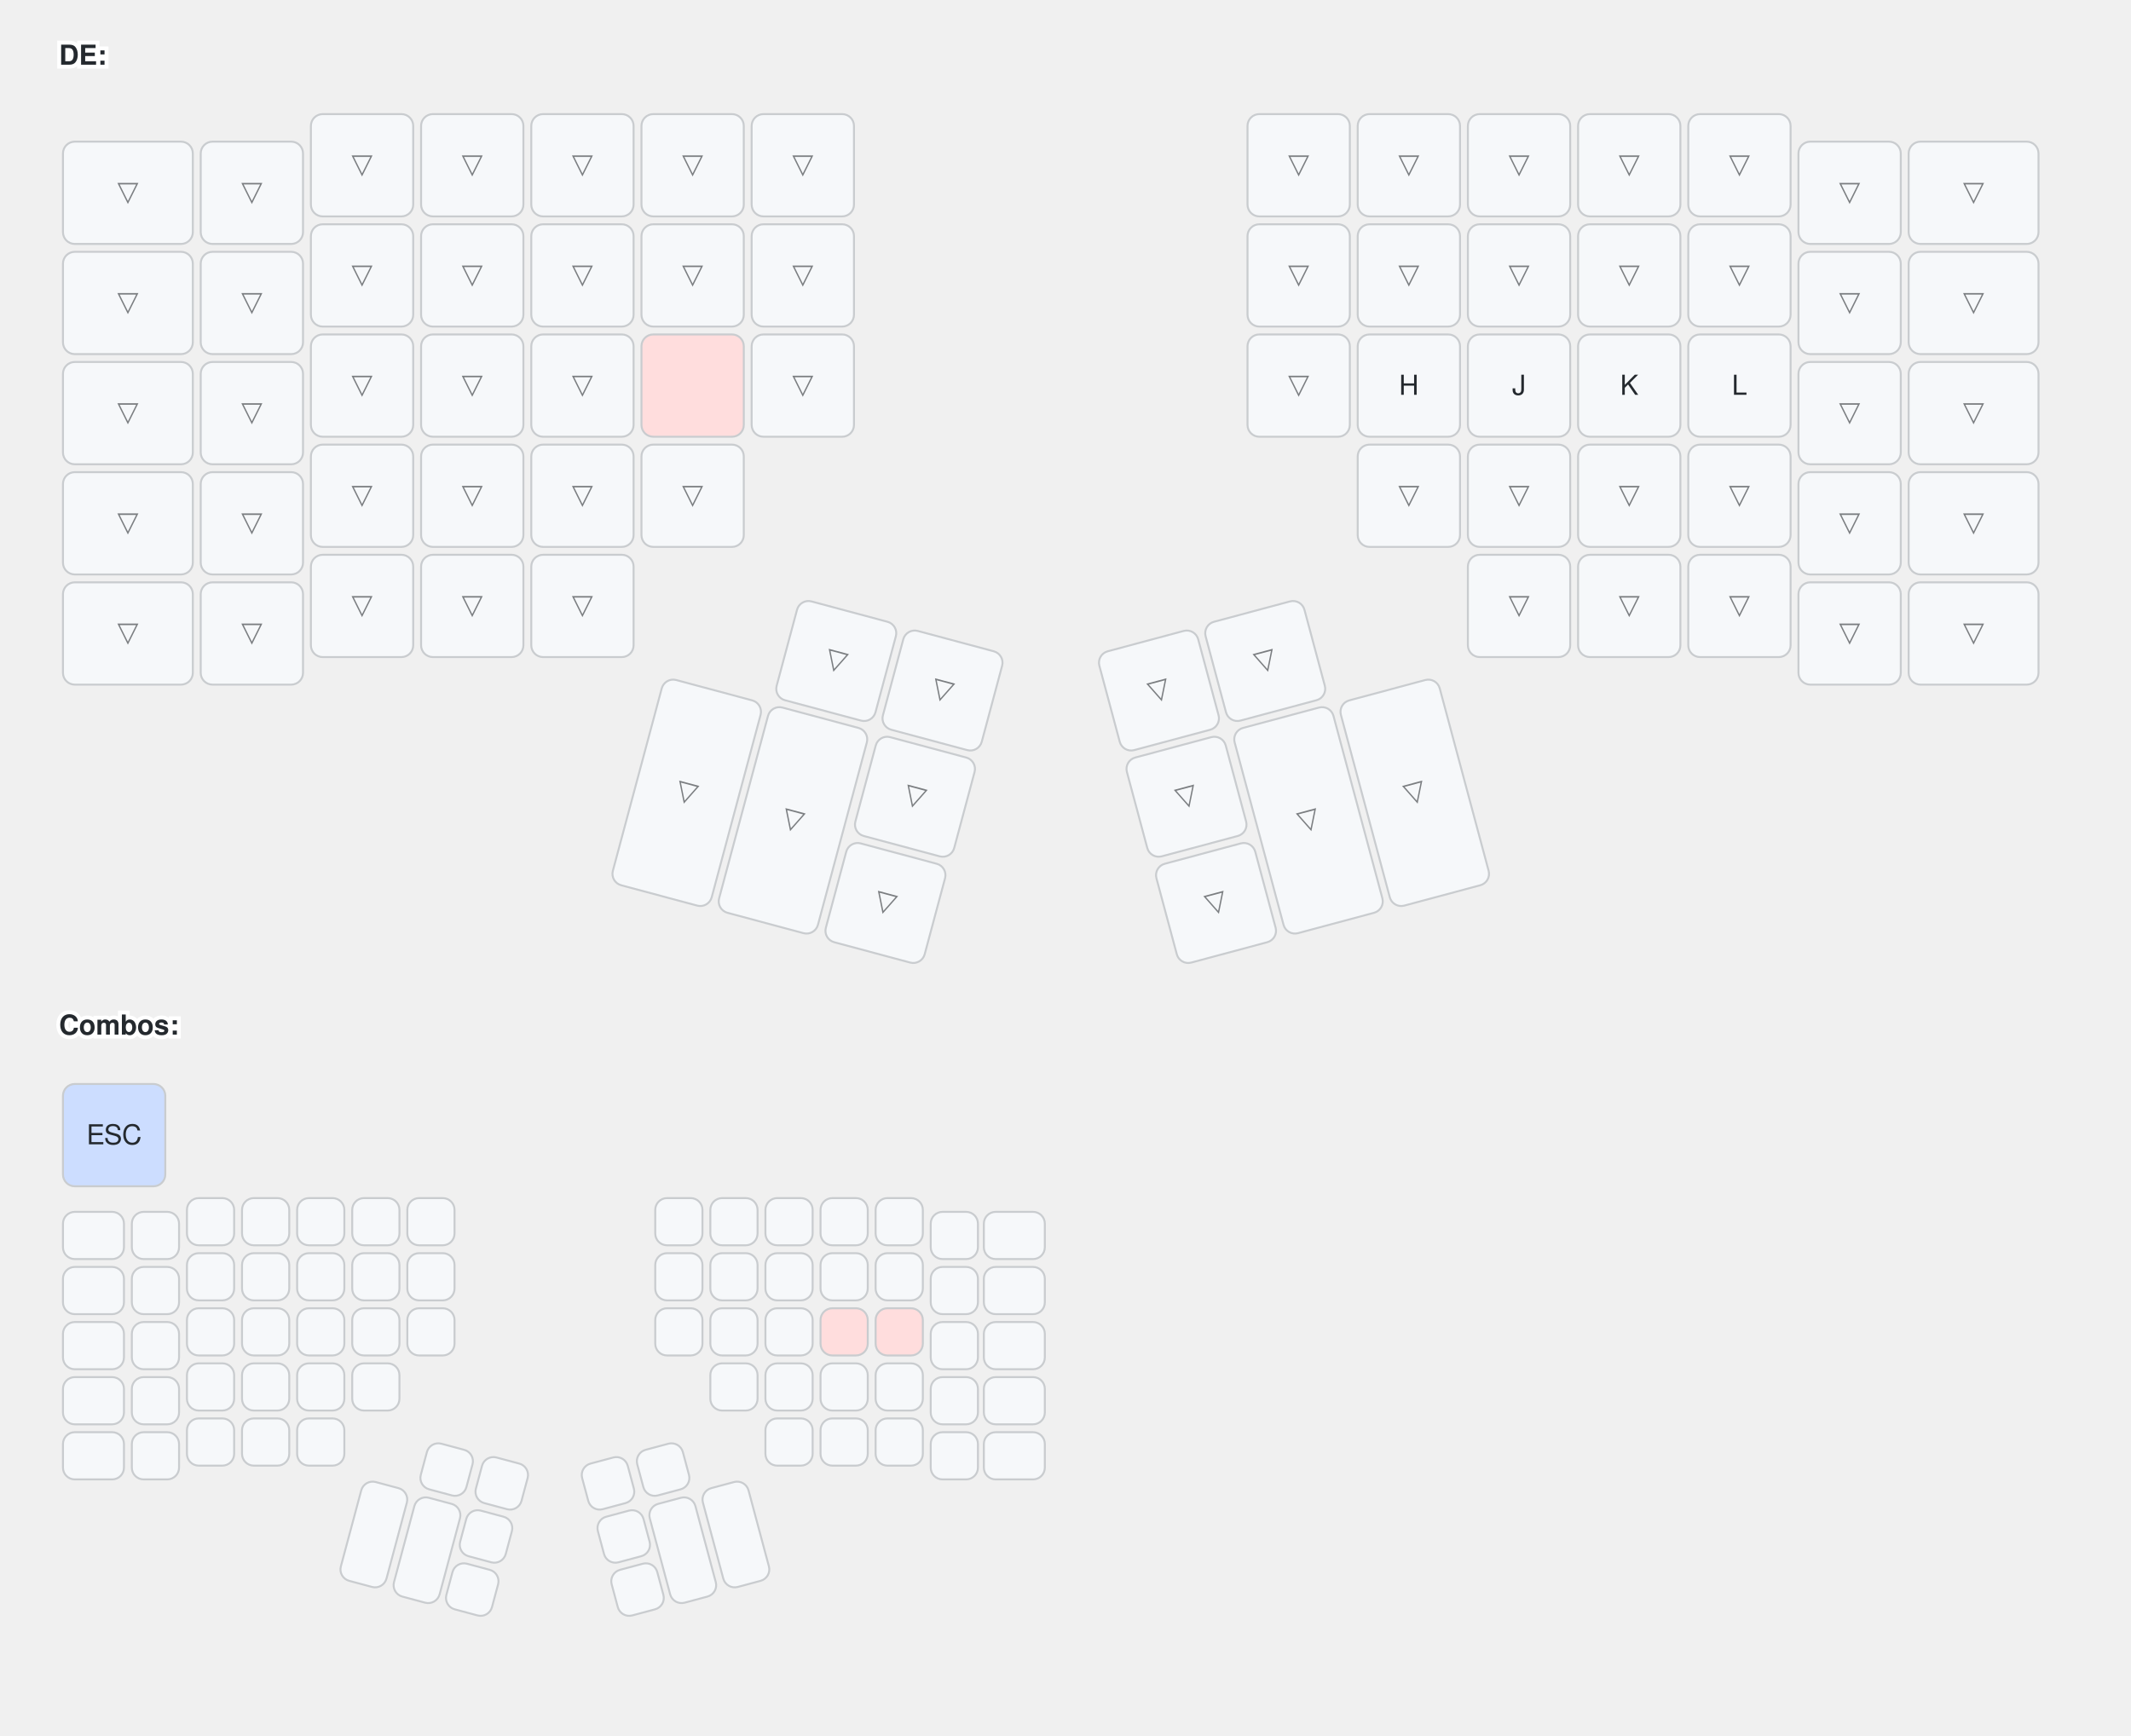
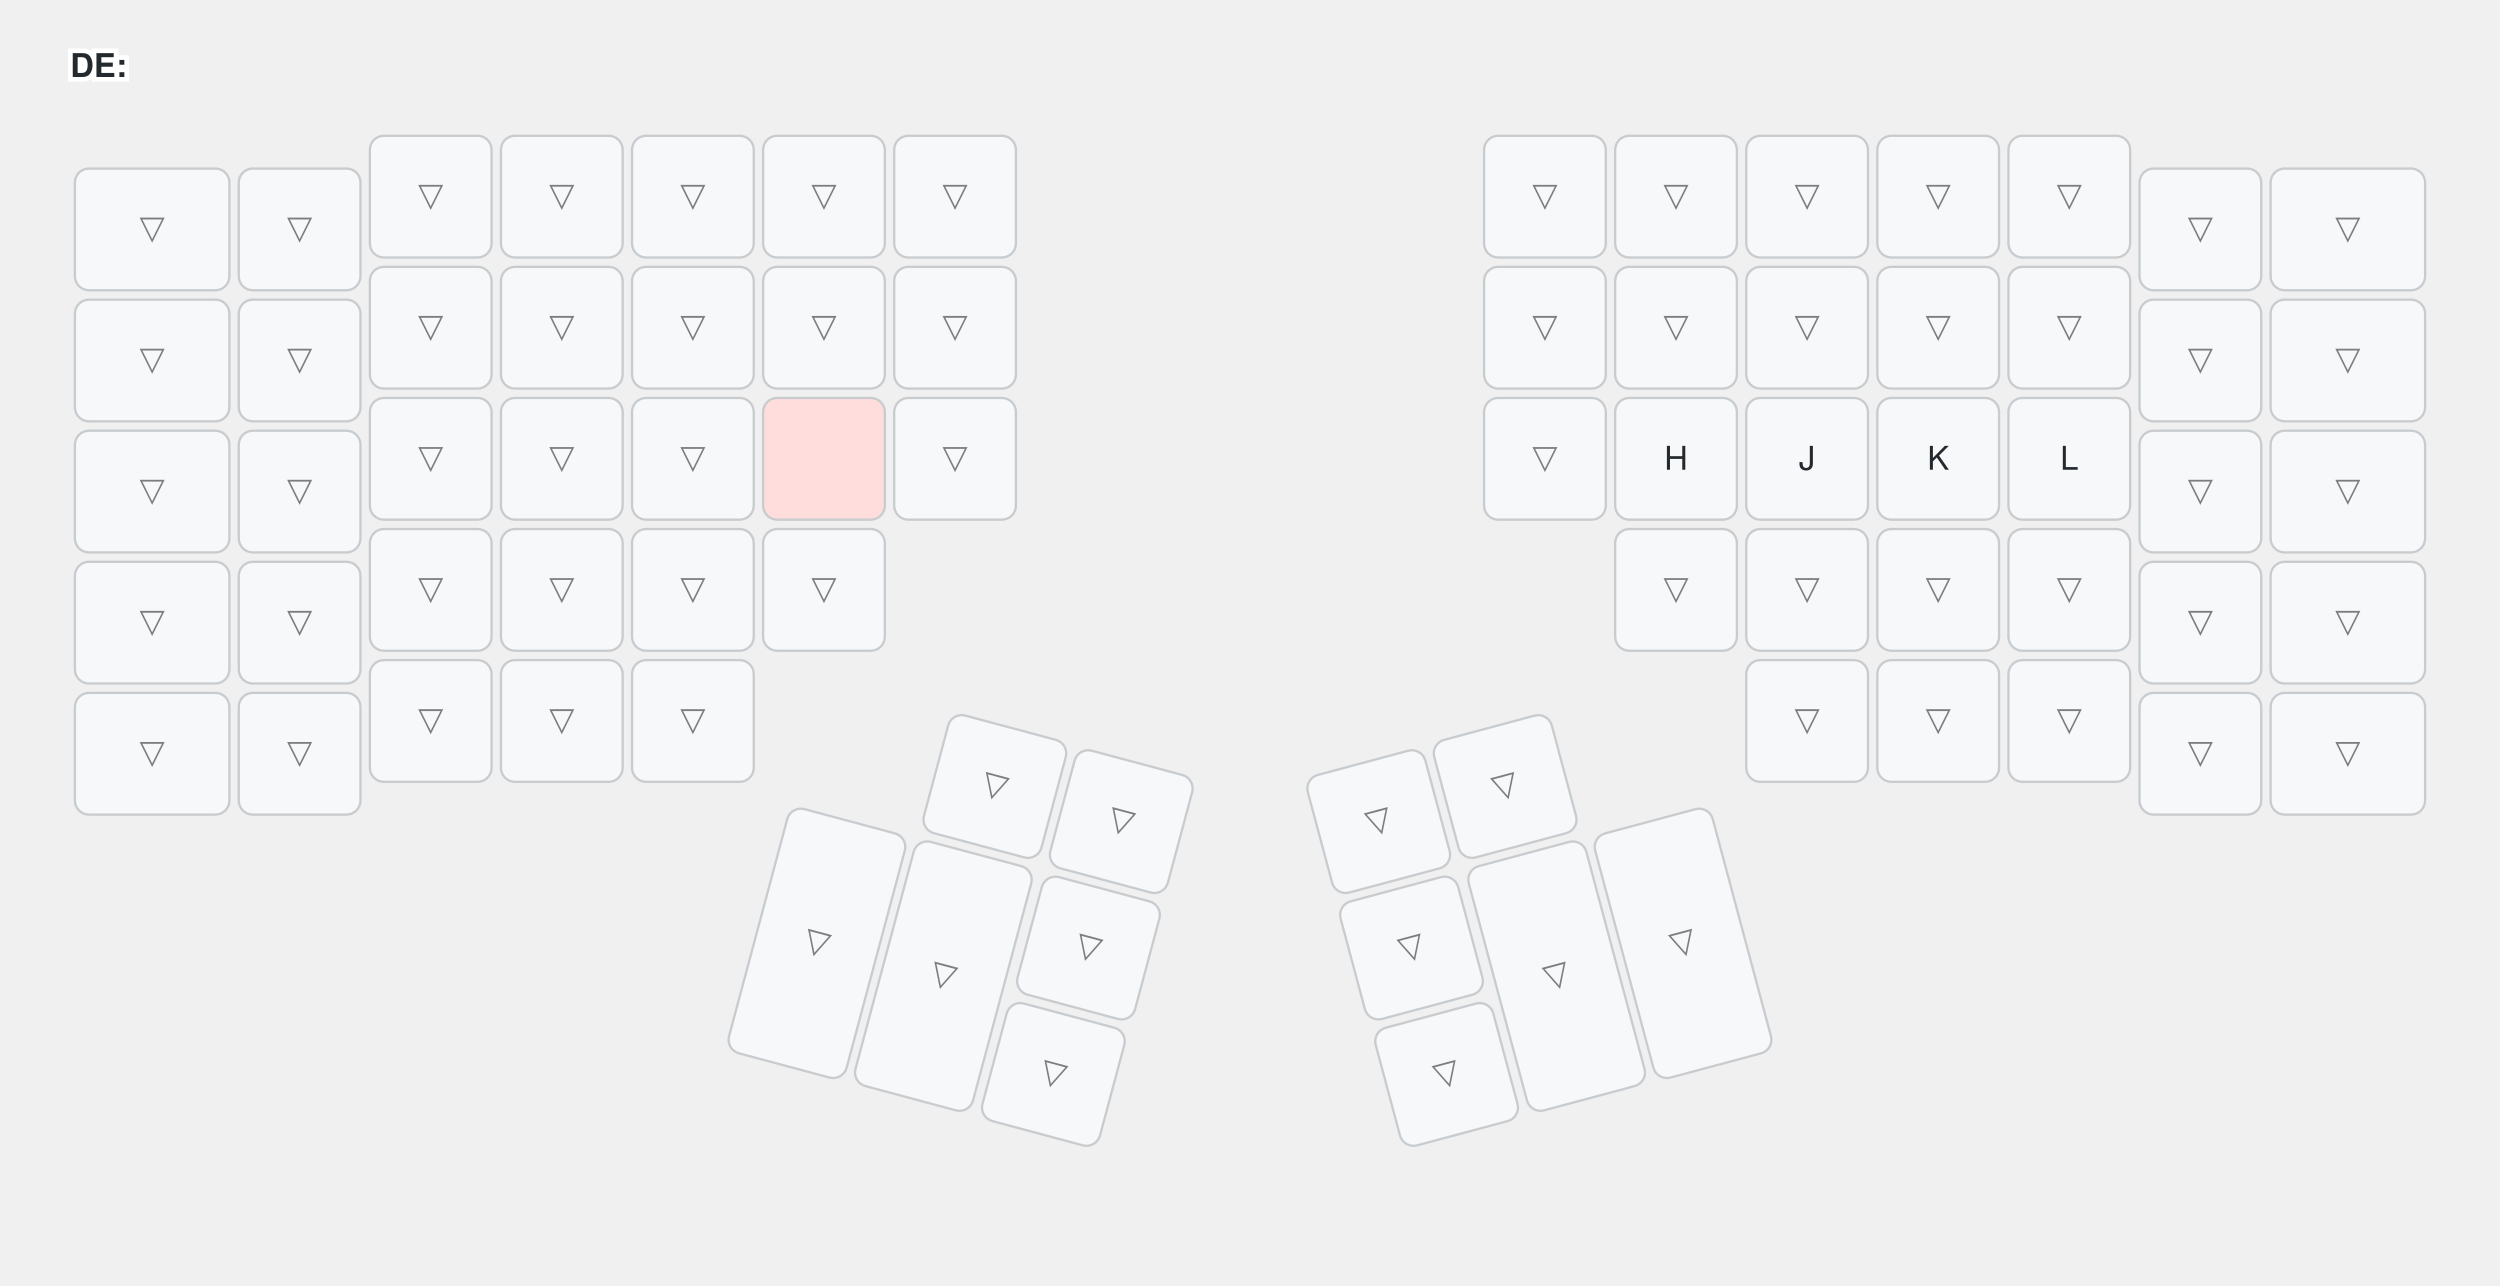
- <svg xmlns="http://www.w3.org/2000/svg" width="1083" height="882" viewBox="0 0 1083 882" class="keymap">
+ <svg xmlns="http://www.w3.org/2000/svg" width="1068" height="549" viewBox="0 0 1068 549" class="keymap">
  <style>/* inherit to force styles through use tags */
svg path {
    fill: inherit;
}

/* font and background color specifications */
svg.keymap {
    font-family: SFMono-Regular,Consolas,Liberation Mono,Menlo,monospace;
    font-size: 14px;
    font-kerning: normal;
    text-rendering: optimizeLegibility;
    fill: #24292e;
}

/* default key styling */
rect.key {
    fill: #f6f8fa;
}

rect.key, rect.combo {
    stroke: #c9cccf;
    stroke-width: 1;
}

/* default key side styling, only used is draw_key_sides is set */
rect.side {
    filter: brightness(90%);
}

/* color accent for combo boxes */
rect.combo, rect.combo-separate {
    fill: #cdf;
}

/* color accent for held keys */
rect.held, rect.combo.held {
    fill: #fdd;
}

/* color accent for ghost (optional) keys */
rect.ghost, rect.combo.ghost {
    stroke-dasharray: 4, 4;
    stroke-width: 2;
}

text {
    text-anchor: middle;
    dominant-baseline: middle;
}

/* styling for layer labels */
text.label {
    font-weight: bold;
    text-anchor: start;
    stroke: white;
    stroke-width: 4;
    paint-order: stroke;
}

/* styling for optional footer */
text.footer {
    text-anchor: end;
    dominant-baseline: auto;
    stroke: white;
    stroke-width: 4;
    paint-order: stroke;
}

/* styling for combo tap, and key non-tap label text */
text.combo, text.hold, text.shifted, text.left, text.right {
    font-size: 11px;
}

text.hold {
    text-anchor: middle;
    dominant-baseline: auto;
}

text.shifted {
    text-anchor: middle;
    dominant-baseline: hanging;
}

text.left {
    text-anchor: start;
}

text.right {
    text-anchor: end;
}

text.layer-activator {
    text-decoration: underline;
}

/* styling for hold/shifted label text in combo box */
text.combo.hold, text.combo.shifted, text.combo.left, text.combo.right {
    font-size: 8px;
}

/* lighter symbol for transparent keys */
text.trans {
    fill: #7b7e81;
}

/* styling for combo dendrons */
path.combo {
    stroke-width: 1;
    stroke: gray;
    fill: none;
}

/* Start Tabler Icons Cleanup */
/* cannot use height/width with glyphs */
.icon-tabler &gt; path {
    fill: inherit;
    stroke: inherit;
    stroke-width: 2;
}
/* hide tabler's default box */
.icon-tabler &gt; path[stroke="none"][fill="none"] {
    visibility: hidden;
}
/* End Tabler Icons Cleanup */

svg.keymap {
  font-family: "Helvetica Neue", Helvetica, Arial, sans-serif;
}
</style>
  <g transform="translate(30, 0)" class="layer-DE">
    <text x="0" y="28" class="label" id="DE">DE:</text>
    <g transform="translate(0, 56)">
      <g transform="translate(35, 42)" class="key trans keypos-0">
        <rect rx="6" ry="6" x="-33" y="-26" width="66" height="52" class="key trans" />
        <text x="0" y="0" class="key trans tap">▽</text>
      </g>
      <g transform="translate(98, 42)" class="key trans keypos-1">
        <rect rx="6" ry="6" x="-26" y="-26" width="52" height="52" class="key trans" />
        <text x="0" y="0" class="key trans tap">▽</text>
      </g>
      <g transform="translate(154, 28)" class="key trans keypos-2">
        <rect rx="6" ry="6" x="-26" y="-26" width="52" height="52" class="key trans" />
        <text x="0" y="0" class="key trans tap">▽</text>
      </g>
      <g transform="translate(210, 28)" class="key trans keypos-3">
        <rect rx="6" ry="6" x="-26" y="-26" width="52" height="52" class="key trans" />
        <text x="0" y="0" class="key trans tap">▽</text>
      </g>
      <g transform="translate(266, 28)" class="key trans keypos-4">
        <rect rx="6" ry="6" x="-26" y="-26" width="52" height="52" class="key trans" />
        <text x="0" y="0" class="key trans tap">▽</text>
      </g>
      <g transform="translate(322, 28)" class="key trans keypos-5">
        <rect rx="6" ry="6" x="-26" y="-26" width="52" height="52" class="key trans" />
        <text x="0" y="0" class="key trans tap">▽</text>
      </g>
      <g transform="translate(378, 28)" class="key trans keypos-6">
        <rect rx="6" ry="6" x="-26" y="-26" width="52" height="52" class="key trans" />
        <text x="0" y="0" class="key trans tap">▽</text>
      </g>
      <g transform="translate(630, 28)" class="key trans keypos-7">
        <rect rx="6" ry="6" x="-26" y="-26" width="52" height="52" class="key trans" />
        <text x="0" y="0" class="key trans tap">▽</text>
      </g>
      <g transform="translate(686, 28)" class="key trans keypos-8">
        <rect rx="6" ry="6" x="-26" y="-26" width="52" height="52" class="key trans" />
        <text x="0" y="0" class="key trans tap">▽</text>
      </g>
      <g transform="translate(742, 28)" class="key trans keypos-9">
        <rect rx="6" ry="6" x="-26" y="-26" width="52" height="52" class="key trans" />
        <text x="0" y="0" class="key trans tap">▽</text>
      </g>
      <g transform="translate(798, 28)" class="key trans keypos-10">
        <rect rx="6" ry="6" x="-26" y="-26" width="52" height="52" class="key trans" />
        <text x="0" y="0" class="key trans tap">▽</text>
      </g>
      <g transform="translate(854, 28)" class="key trans keypos-11">
        <rect rx="6" ry="6" x="-26" y="-26" width="52" height="52" class="key trans" />
        <text x="0" y="0" class="key trans tap">▽</text>
      </g>
      <g transform="translate(910, 42)" class="key trans keypos-12">
        <rect rx="6" ry="6" x="-26" y="-26" width="52" height="52" class="key trans" />
        <text x="0" y="0" class="key trans tap">▽</text>
      </g>
      <g transform="translate(973, 42)" class="key trans keypos-13">
        <rect rx="6" ry="6" x="-33" y="-26" width="66" height="52" class="key trans" />
        <text x="0" y="0" class="key trans tap">▽</text>
      </g>
      <g transform="translate(35, 98)" class="key trans keypos-14">
        <rect rx="6" ry="6" x="-33" y="-26" width="66" height="52" class="key trans" />
        <text x="0" y="0" class="key trans tap">▽</text>
      </g>
      <g transform="translate(98, 98)" class="key trans keypos-15">
        <rect rx="6" ry="6" x="-26" y="-26" width="52" height="52" class="key trans" />
        <text x="0" y="0" class="key trans tap">▽</text>
      </g>
      <g transform="translate(154, 84)" class="key trans keypos-16">
        <rect rx="6" ry="6" x="-26" y="-26" width="52" height="52" class="key trans" />
        <text x="0" y="0" class="key trans tap">▽</text>
      </g>
      <g transform="translate(210, 84)" class="key trans keypos-17">
        <rect rx="6" ry="6" x="-26" y="-26" width="52" height="52" class="key trans" />
        <text x="0" y="0" class="key trans tap">▽</text>
      </g>
      <g transform="translate(266, 84)" class="key trans keypos-18">
        <rect rx="6" ry="6" x="-26" y="-26" width="52" height="52" class="key trans" />
        <text x="0" y="0" class="key trans tap">▽</text>
      </g>
      <g transform="translate(322, 84)" class="key trans keypos-19">
        <rect rx="6" ry="6" x="-26" y="-26" width="52" height="52" class="key trans" />
        <text x="0" y="0" class="key trans tap">▽</text>
      </g>
      <g transform="translate(378, 84)" class="key trans keypos-20">
        <rect rx="6" ry="6" x="-26" y="-26" width="52" height="52" class="key trans" />
        <text x="0" y="0" class="key trans tap">▽</text>
      </g>
      <g transform="translate(630, 84)" class="key trans keypos-21">
        <rect rx="6" ry="6" x="-26" y="-26" width="52" height="52" class="key trans" />
        <text x="0" y="0" class="key trans tap">▽</text>
      </g>
      <g transform="translate(686, 84)" class="key trans keypos-22">
        <rect rx="6" ry="6" x="-26" y="-26" width="52" height="52" class="key trans" />
        <text x="0" y="0" class="key trans tap">▽</text>
      </g>
      <g transform="translate(742, 84)" class="key trans keypos-23">
        <rect rx="6" ry="6" x="-26" y="-26" width="52" height="52" class="key trans" />
        <text x="0" y="0" class="key trans tap">▽</text>
      </g>
      <g transform="translate(798, 84)" class="key trans keypos-24">
        <rect rx="6" ry="6" x="-26" y="-26" width="52" height="52" class="key trans" />
        <text x="0" y="0" class="key trans tap">▽</text>
      </g>
      <g transform="translate(854, 84)" class="key trans keypos-25">
        <rect rx="6" ry="6" x="-26" y="-26" width="52" height="52" class="key trans" />
        <text x="0" y="0" class="key trans tap">▽</text>
      </g>
      <g transform="translate(910, 98)" class="key trans keypos-26">
        <rect rx="6" ry="6" x="-26" y="-26" width="52" height="52" class="key trans" />
        <text x="0" y="0" class="key trans tap">▽</text>
      </g>
      <g transform="translate(973, 98)" class="key trans keypos-27">
        <rect rx="6" ry="6" x="-33" y="-26" width="66" height="52" class="key trans" />
        <text x="0" y="0" class="key trans tap">▽</text>
      </g>
      <g transform="translate(35, 154)" class="key trans keypos-28">
        <rect rx="6" ry="6" x="-33" y="-26" width="66" height="52" class="key trans" />
        <text x="0" y="0" class="key trans tap">▽</text>
      </g>
      <g transform="translate(98, 154)" class="key trans keypos-29">
        <rect rx="6" ry="6" x="-26" y="-26" width="52" height="52" class="key trans" />
        <text x="0" y="0" class="key trans tap">▽</text>
      </g>
      <g transform="translate(154, 140)" class="key trans keypos-30">
        <rect rx="6" ry="6" x="-26" y="-26" width="52" height="52" class="key trans" />
        <text x="0" y="0" class="key trans tap">▽</text>
      </g>
      <g transform="translate(210, 140)" class="key trans keypos-31">
        <rect rx="6" ry="6" x="-26" y="-26" width="52" height="52" class="key trans" />
        <text x="0" y="0" class="key trans tap">▽</text>
      </g>
      <g transform="translate(266, 140)" class="key trans keypos-32">
        <rect rx="6" ry="6" x="-26" y="-26" width="52" height="52" class="key trans" />
        <text x="0" y="0" class="key trans tap">▽</text>
      </g>
      <g transform="translate(322, 140)" class="key held keypos-33">
        <rect rx="6" ry="6" x="-26" y="-26" width="52" height="52" class="key held" />
      </g>
      <g transform="translate(378, 140)" class="key trans keypos-34">
        <rect rx="6" ry="6" x="-26" y="-26" width="52" height="52" class="key trans" />
        <text x="0" y="0" class="key trans tap">▽</text>
      </g>
      <g transform="translate(395, 280) rotate(15.0)" class="key trans keypos-35">
        <rect rx="6" ry="6" x="-26" y="-26" width="52" height="52" class="key trans" />
        <text x="0" y="0" class="key trans tap">▽</text>
      </g>
      <g transform="translate(449, 295) rotate(15.0)" class="key trans keypos-36">
        <rect rx="6" ry="6" x="-26" y="-26" width="52" height="52" class="key trans" />
        <text x="0" y="0" class="key trans tap">▽</text>
      </g>
      <g transform="translate(559, 295) rotate(-15.0)" class="key trans keypos-37">
        <rect rx="6" ry="6" x="-26" y="-26" width="52" height="52" class="key trans" />
        <text x="0" y="0" class="key trans tap">▽</text>
      </g>
      <g transform="translate(613, 280) rotate(-15.0)" class="key trans keypos-38">
        <rect rx="6" ry="6" x="-26" y="-26" width="52" height="52" class="key trans" />
        <text x="0" y="0" class="key trans tap">▽</text>
      </g>
      <g transform="translate(630, 140)" class="key trans keypos-39">
        <rect rx="6" ry="6" x="-26" y="-26" width="52" height="52" class="key trans" />
        <text x="0" y="0" class="key trans tap">▽</text>
      </g>
      <g transform="translate(686, 140)" class="key keypos-40">
        <rect rx="6" ry="6" x="-26" y="-26" width="52" height="52" class="key" />
        <text x="0" y="0" class="key tap">H</text>
      </g>
      <g transform="translate(742, 140)" class="key keypos-41">
        <rect rx="6" ry="6" x="-26" y="-26" width="52" height="52" class="key" />
        <text x="0" y="0" class="key tap">J</text>
      </g>
      <g transform="translate(798, 140)" class="key keypos-42">
        <rect rx="6" ry="6" x="-26" y="-26" width="52" height="52" class="key" />
        <text x="0" y="0" class="key tap">K</text>
      </g>
      <g transform="translate(854, 140)" class="key keypos-43">
        <rect rx="6" ry="6" x="-26" y="-26" width="52" height="52" class="key" />
        <text x="0" y="0" class="key tap">L</text>
      </g>
      <g transform="translate(910, 154)" class="key trans keypos-44">
        <rect rx="6" ry="6" x="-26" y="-26" width="52" height="52" class="key trans" />
        <text x="0" y="0" class="key trans tap">▽</text>
      </g>
      <g transform="translate(973, 154)" class="key trans keypos-45">
        <rect rx="6" ry="6" x="-33" y="-26" width="66" height="52" class="key trans" />
        <text x="0" y="0" class="key trans tap">▽</text>
      </g>
      <g transform="translate(35, 210)" class="key trans keypos-46">
        <rect rx="6" ry="6" x="-33" y="-26" width="66" height="52" class="key trans" />
        <text x="0" y="0" class="key trans tap">▽</text>
      </g>
      <g transform="translate(98, 210)" class="key trans keypos-47">
        <rect rx="6" ry="6" x="-26" y="-26" width="52" height="52" class="key trans" />
        <text x="0" y="0" class="key trans tap">▽</text>
      </g>
      <g transform="translate(154, 196)" class="key trans keypos-48">
        <rect rx="6" ry="6" x="-26" y="-26" width="52" height="52" class="key trans" />
        <text x="0" y="0" class="key trans tap">▽</text>
      </g>
      <g transform="translate(210, 196)" class="key trans keypos-49">
        <rect rx="6" ry="6" x="-26" y="-26" width="52" height="52" class="key trans" />
        <text x="0" y="0" class="key trans tap">▽</text>
      </g>
      <g transform="translate(266, 196)" class="key trans keypos-50">
        <rect rx="6" ry="6" x="-26" y="-26" width="52" height="52" class="key trans" />
        <text x="0" y="0" class="key trans tap">▽</text>
      </g>
      <g transform="translate(322, 196)" class="key trans keypos-51">
        <rect rx="6" ry="6" x="-26" y="-26" width="52" height="52" class="key trans" />
        <text x="0" y="0" class="key trans tap">▽</text>
      </g>
      <g transform="translate(435, 349) rotate(15.0)" class="key trans keypos-52">
        <rect rx="6" ry="6" x="-26" y="-26" width="52" height="52" class="key trans" />
        <text x="0" y="0" class="key trans tap">▽</text>
      </g>
      <g transform="translate(573, 349) rotate(-15.0)" class="key trans keypos-53">
        <rect rx="6" ry="6" x="-26" y="-26" width="52" height="52" class="key trans" />
        <text x="0" y="0" class="key trans tap">▽</text>
      </g>
      <g transform="translate(686, 196)" class="key trans keypos-54">
        <rect rx="6" ry="6" x="-26" y="-26" width="52" height="52" class="key trans" />
        <text x="0" y="0" class="key trans tap">▽</text>
      </g>
      <g transform="translate(742, 196)" class="key trans keypos-55">
        <rect rx="6" ry="6" x="-26" y="-26" width="52" height="52" class="key trans" />
        <text x="0" y="0" class="key trans tap">▽</text>
      </g>
      <g transform="translate(798, 196)" class="key trans keypos-56">
        <rect rx="6" ry="6" x="-26" y="-26" width="52" height="52" class="key trans" />
        <text x="0" y="0" class="key trans tap">▽</text>
      </g>
      <g transform="translate(854, 196)" class="key trans keypos-57">
        <rect rx="6" ry="6" x="-26" y="-26" width="52" height="52" class="key trans" />
        <text x="0" y="0" class="key trans tap">▽</text>
      </g>
      <g transform="translate(910, 210)" class="key trans keypos-58">
        <rect rx="6" ry="6" x="-26" y="-26" width="52" height="52" class="key trans" />
        <text x="0" y="0" class="key trans tap">▽</text>
      </g>
      <g transform="translate(973, 210)" class="key trans keypos-59">
        <rect rx="6" ry="6" x="-33" y="-26" width="66" height="52" class="key trans" />
        <text x="0" y="0" class="key trans tap">▽</text>
      </g>
      <g transform="translate(35, 266)" class="key trans keypos-60">
        <rect rx="6" ry="6" x="-33" y="-26" width="66" height="52" class="key trans" />
        <text x="0" y="0" class="key trans tap">▽</text>
      </g>
      <g transform="translate(98, 266)" class="key trans keypos-61">
        <rect rx="6" ry="6" x="-26" y="-26" width="52" height="52" class="key trans" />
        <text x="0" y="0" class="key trans tap">▽</text>
      </g>
      <g transform="translate(154, 252)" class="key trans keypos-62">
        <rect rx="6" ry="6" x="-26" y="-26" width="52" height="52" class="key trans" />
        <text x="0" y="0" class="key trans tap">▽</text>
      </g>
      <g transform="translate(210, 252)" class="key trans keypos-63">
        <rect rx="6" ry="6" x="-26" y="-26" width="52" height="52" class="key trans" />
        <text x="0" y="0" class="key trans tap">▽</text>
      </g>
      <g transform="translate(266, 252)" class="key trans keypos-64">
        <rect rx="6" ry="6" x="-26" y="-26" width="52" height="52" class="key trans" />
        <text x="0" y="0" class="key trans tap">▽</text>
      </g>
      <g transform="translate(319, 347) rotate(15.0)" class="key trans keypos-65">
        <rect rx="6" ry="6" x="-26" y="-54" width="52" height="108" class="key trans" />
        <text x="0" y="0" class="key trans tap">▽</text>
      </g>
      <g transform="translate(373, 361) rotate(15.0)" class="key trans keypos-66">
        <rect rx="6" ry="6" x="-26" y="-54" width="52" height="108" class="key trans" />
        <text x="0" y="0" class="key trans tap">▽</text>
      </g>
      <g transform="translate(420, 403) rotate(15.0)" class="key trans keypos-67">
        <rect rx="6" ry="6" x="-26" y="-26" width="52" height="52" class="key trans" />
        <text x="0" y="0" class="key trans tap">▽</text>
      </g>
      <g transform="translate(588, 403) rotate(-15.0)" class="key trans keypos-68">
        <rect rx="6" ry="6" x="-26" y="-26" width="52" height="52" class="key trans" />
        <text x="0" y="0" class="key trans tap">▽</text>
      </g>
      <g transform="translate(635, 361) rotate(-15.0)" class="key trans keypos-69">
        <rect rx="6" ry="6" x="-26" y="-54" width="52" height="108" class="key trans" />
        <text x="0" y="0" class="key trans tap">▽</text>
      </g>
      <g transform="translate(689, 347) rotate(-15.0)" class="key trans keypos-70">
        <rect rx="6" ry="6" x="-26" y="-54" width="52" height="108" class="key trans" />
        <text x="0" y="0" class="key trans tap">▽</text>
      </g>
      <g transform="translate(742, 252)" class="key trans keypos-71">
        <rect rx="6" ry="6" x="-26" y="-26" width="52" height="52" class="key trans" />
        <text x="0" y="0" class="key trans tap">▽</text>
      </g>
      <g transform="translate(798, 252)" class="key trans keypos-72">
        <rect rx="6" ry="6" x="-26" y="-26" width="52" height="52" class="key trans" />
        <text x="0" y="0" class="key trans tap">▽</text>
      </g>
      <g transform="translate(854, 252)" class="key trans keypos-73">
        <rect rx="6" ry="6" x="-26" y="-26" width="52" height="52" class="key trans" />
        <text x="0" y="0" class="key trans tap">▽</text>
      </g>
      <g transform="translate(910, 266)" class="key trans keypos-74">
        <rect rx="6" ry="6" x="-26" y="-26" width="52" height="52" class="key trans" />
        <text x="0" y="0" class="key trans tap">▽</text>
      </g>
      <g transform="translate(973, 266)" class="key trans keypos-75">
        <rect rx="6" ry="6" x="-33" y="-26" width="66" height="52" class="key trans" />
        <text x="0" y="0" class="key trans tap">▽</text>
      </g>
    </g>
  </g>
-   <text x="30" y="521" class="label" id="Combos">Combos:</text>
-   <g transform="translate(30, 493)" class="layer-combopos-0">
-     <g transform="translate(0, 56)">
-       <g transform="translate(28, 28)" class="key  combo-separate keypos-0">
-         <rect rx="6" ry="6" x="-26" y="-26" width="52" height="52" class="key  combo-separate" />
-         <text x="0" y="0" class="key  combo-separate tap">ESC</text>
-       </g>
-       <g transform="translate(18, 79)" class="key keypos-1">
-         <rect rx="6" ry="6" x="-16" y="-12" width="31" height="24" class="key" />
-       </g>
-       <g transform="translate(49, 79)" class="key keypos-2">
-         <rect rx="6" ry="6" x="-12" y="-12" width="24" height="24" class="key" />
-       </g>
-       <g transform="translate(77, 72)" class="key keypos-3">
-         <rect rx="6" ry="6" x="-12" y="-12" width="24" height="24" class="key" />
-       </g>
-       <g transform="translate(105, 72)" class="key keypos-4">
-         <rect rx="6" ry="6" x="-12" y="-12" width="24" height="24" class="key" />
-       </g>
-       <g transform="translate(133, 72)" class="key keypos-5">
-         <rect rx="6" ry="6" x="-12" y="-12" width="24" height="24" class="key" />
-       </g>
-       <g transform="translate(161, 72)" class="key keypos-6">
-         <rect rx="6" ry="6" x="-12" y="-12" width="24" height="24" class="key" />
-       </g>
-       <g transform="translate(189, 72)" class="key keypos-7">
-         <rect rx="6" ry="6" x="-12" y="-12" width="24" height="24" class="key" />
-       </g>
-       <g transform="translate(315, 72)" class="key keypos-8">
-         <rect rx="6" ry="6" x="-12" y="-12" width="24" height="24" class="key" />
-       </g>
-       <g transform="translate(343, 72)" class="key keypos-9">
-         <rect rx="6" ry="6" x="-12" y="-12" width="24" height="24" class="key" />
-       </g>
-       <g transform="translate(371, 72)" class="key keypos-10">
-         <rect rx="6" ry="6" x="-12" y="-12" width="24" height="24" class="key" />
-       </g>
-       <g transform="translate(399, 72)" class="key keypos-11">
-         <rect rx="6" ry="6" x="-12" y="-12" width="24" height="24" class="key" />
-       </g>
-       <g transform="translate(427, 72)" class="key keypos-12">
-         <rect rx="6" ry="6" x="-12" y="-12" width="24" height="24" class="key" />
-       </g>
-       <g transform="translate(455, 79)" class="key keypos-13">
-         <rect rx="6" ry="6" x="-12" y="-12" width="24" height="24" class="key" />
-       </g>
-       <g transform="translate(486, 79)" class="key keypos-14">
-         <rect rx="6" ry="6" x="-16" y="-12" width="31" height="24" class="key" />
-       </g>
-       <g transform="translate(18, 107)" class="key keypos-15">
-         <rect rx="6" ry="6" x="-16" y="-12" width="31" height="24" class="key" />
-       </g>
-       <g transform="translate(49, 107)" class="key keypos-16">
-         <rect rx="6" ry="6" x="-12" y="-12" width="24" height="24" class="key" />
-       </g>
-       <g transform="translate(77, 100)" class="key keypos-17">
-         <rect rx="6" ry="6" x="-12" y="-12" width="24" height="24" class="key" />
-       </g>
-       <g transform="translate(105, 100)" class="key keypos-18">
-         <rect rx="6" ry="6" x="-12" y="-12" width="24" height="24" class="key" />
-       </g>
-       <g transform="translate(133, 100)" class="key keypos-19">
-         <rect rx="6" ry="6" x="-12" y="-12" width="24" height="24" class="key" />
-       </g>
-       <g transform="translate(161, 100)" class="key keypos-20">
-         <rect rx="6" ry="6" x="-12" y="-12" width="24" height="24" class="key" />
-       </g>
-       <g transform="translate(189, 100)" class="key keypos-21">
-         <rect rx="6" ry="6" x="-12" y="-12" width="24" height="24" class="key" />
-       </g>
-       <g transform="translate(315, 100)" class="key keypos-22">
-         <rect rx="6" ry="6" x="-12" y="-12" width="24" height="24" class="key" />
-       </g>
-       <g transform="translate(343, 100)" class="key keypos-23">
-         <rect rx="6" ry="6" x="-12" y="-12" width="24" height="24" class="key" />
-       </g>
-       <g transform="translate(371, 100)" class="key keypos-24">
-         <rect rx="6" ry="6" x="-12" y="-12" width="24" height="24" class="key" />
-       </g>
-       <g transform="translate(399, 100)" class="key keypos-25">
-         <rect rx="6" ry="6" x="-12" y="-12" width="24" height="24" class="key" />
-       </g>
-       <g transform="translate(427, 100)" class="key keypos-26">
-         <rect rx="6" ry="6" x="-12" y="-12" width="24" height="24" class="key" />
-       </g>
-       <g transform="translate(455, 107)" class="key keypos-27">
-         <rect rx="6" ry="6" x="-12" y="-12" width="24" height="24" class="key" />
-       </g>
-       <g transform="translate(486, 107)" class="key keypos-28">
-         <rect rx="6" ry="6" x="-16" y="-12" width="31" height="24" class="key" />
-       </g>
-       <g transform="translate(18, 135)" class="key keypos-29">
-         <rect rx="6" ry="6" x="-16" y="-12" width="31" height="24" class="key" />
-       </g>
-       <g transform="translate(49, 135)" class="key keypos-30">
-         <rect rx="6" ry="6" x="-12" y="-12" width="24" height="24" class="key" />
-       </g>
-       <g transform="translate(77, 128)" class="key keypos-31">
-         <rect rx="6" ry="6" x="-12" y="-12" width="24" height="24" class="key" />
-       </g>
-       <g transform="translate(105, 128)" class="key keypos-32">
-         <rect rx="6" ry="6" x="-12" y="-12" width="24" height="24" class="key" />
-       </g>
-       <g transform="translate(133, 128)" class="key keypos-33">
-         <rect rx="6" ry="6" x="-12" y="-12" width="24" height="24" class="key" />
-       </g>
-       <g transform="translate(161, 128)" class="key keypos-34">
-         <rect rx="6" ry="6" x="-12" y="-12" width="24" height="24" class="key" />
-       </g>
-       <g transform="translate(189, 128)" class="key keypos-35">
-         <rect rx="6" ry="6" x="-12" y="-12" width="24" height="24" class="key" />
-       </g>
-       <g transform="translate(197, 198) rotate(15.0)" class="key keypos-36">
-         <rect rx="6" ry="6" x="-12" y="-12" width="24" height="24" class="key" />
-       </g>
-       <g transform="translate(225, 205) rotate(15.0)" class="key keypos-37">
-         <rect rx="6" ry="6" x="-12" y="-12" width="24" height="24" class="key" />
-       </g>
-       <g transform="translate(279, 205) rotate(-15.0)" class="key keypos-38">
-         <rect rx="6" ry="6" x="-12" y="-12" width="24" height="24" class="key" />
-       </g>
-       <g transform="translate(307, 198) rotate(-15.0)" class="key keypos-39">
-         <rect rx="6" ry="6" x="-12" y="-12" width="24" height="24" class="key" />
-       </g>
-       <g transform="translate(315, 128)" class="key keypos-40">
-         <rect rx="6" ry="6" x="-12" y="-12" width="24" height="24" class="key" />
-       </g>
-       <g transform="translate(343, 128)" class="key keypos-41">
-         <rect rx="6" ry="6" x="-12" y="-12" width="24" height="24" class="key" />
-       </g>
-       <g transform="translate(371, 128)" class="key keypos-42">
-         <rect rx="6" ry="6" x="-12" y="-12" width="24" height="24" class="key" />
-       </g>
-       <g transform="translate(399, 128)" class="key held keypos-43">
-         <rect rx="6" ry="6" x="-12" y="-12" width="24" height="24" class="key held" />
-       </g>
-       <g transform="translate(427, 128)" class="key held keypos-44">
-         <rect rx="6" ry="6" x="-12" y="-12" width="24" height="24" class="key held" />
-       </g>
-       <g transform="translate(455, 135)" class="key keypos-45">
-         <rect rx="6" ry="6" x="-12" y="-12" width="24" height="24" class="key" />
-       </g>
-       <g transform="translate(486, 135)" class="key keypos-46">
-         <rect rx="6" ry="6" x="-16" y="-12" width="31" height="24" class="key" />
-       </g>
-       <g transform="translate(18, 163)" class="key keypos-47">
-         <rect rx="6" ry="6" x="-16" y="-12" width="31" height="24" class="key" />
-       </g>
-       <g transform="translate(49, 163)" class="key keypos-48">
-         <rect rx="6" ry="6" x="-12" y="-12" width="24" height="24" class="key" />
-       </g>
-       <g transform="translate(77, 156)" class="key keypos-49">
-         <rect rx="6" ry="6" x="-12" y="-12" width="24" height="24" class="key" />
-       </g>
-       <g transform="translate(105, 156)" class="key keypos-50">
-         <rect rx="6" ry="6" x="-12" y="-12" width="24" height="24" class="key" />
-       </g>
-       <g transform="translate(133, 156)" class="key keypos-51">
-         <rect rx="6" ry="6" x="-12" y="-12" width="24" height="24" class="key" />
-       </g>
-       <g transform="translate(161, 156)" class="key keypos-52">
-         <rect rx="6" ry="6" x="-12" y="-12" width="24" height="24" class="key" />
-       </g>
-       <g transform="translate(217, 232) rotate(15.0)" class="key keypos-53">
-         <rect rx="6" ry="6" x="-12" y="-12" width="24" height="24" class="key" />
-       </g>
-       <g transform="translate(287, 232) rotate(-15.0)" class="key keypos-54">
-         <rect rx="6" ry="6" x="-12" y="-12" width="24" height="24" class="key" />
-       </g>
-       <g transform="translate(343, 156)" class="key keypos-55">
-         <rect rx="6" ry="6" x="-12" y="-12" width="24" height="24" class="key" />
-       </g>
-       <g transform="translate(371, 156)" class="key keypos-56">
-         <rect rx="6" ry="6" x="-12" y="-12" width="24" height="24" class="key" />
-       </g>
-       <g transform="translate(399, 156)" class="key keypos-57">
-         <rect rx="6" ry="6" x="-12" y="-12" width="24" height="24" class="key" />
-       </g>
-       <g transform="translate(427, 156)" class="key keypos-58">
-         <rect rx="6" ry="6" x="-12" y="-12" width="24" height="24" class="key" />
-       </g>
-       <g transform="translate(455, 163)" class="key keypos-59">
-         <rect rx="6" ry="6" x="-12" y="-12" width="24" height="24" class="key" />
-       </g>
-       <g transform="translate(486, 163)" class="key keypos-60">
-         <rect rx="6" ry="6" x="-16" y="-12" width="31" height="24" class="key" />
-       </g>
-       <g transform="translate(18, 191)" class="key keypos-61">
-         <rect rx="6" ry="6" x="-16" y="-12" width="31" height="24" class="key" />
-       </g>
-       <g transform="translate(49, 191)" class="key keypos-62">
-         <rect rx="6" ry="6" x="-12" y="-12" width="24" height="24" class="key" />
-       </g>
-       <g transform="translate(77, 184)" class="key keypos-63">
-         <rect rx="6" ry="6" x="-12" y="-12" width="24" height="24" class="key" />
-       </g>
-       <g transform="translate(105, 184)" class="key keypos-64">
-         <rect rx="6" ry="6" x="-12" y="-12" width="24" height="24" class="key" />
-       </g>
-       <g transform="translate(133, 184)" class="key keypos-65">
-         <rect rx="6" ry="6" x="-12" y="-12" width="24" height="24" class="key" />
-       </g>
-       <g transform="translate(160, 231) rotate(15.0)" class="key keypos-66">
-         <rect rx="6" ry="6" x="-12" y="-26" width="24" height="52" class="key" />
-       </g>
-       <g transform="translate(187, 239) rotate(15.0)" class="key keypos-67">
-         <rect rx="6" ry="6" x="-12" y="-26" width="24" height="52" class="key" />
-       </g>
-       <g transform="translate(210, 259) rotate(15.0)" class="key keypos-68">
-         <rect rx="6" ry="6" x="-12" y="-12" width="24" height="24" class="key" />
-       </g>
-       <g transform="translate(294, 259) rotate(-15.0)" class="key keypos-69">
-         <rect rx="6" ry="6" x="-12" y="-12" width="24" height="24" class="key" />
-       </g>
-       <g transform="translate(317, 239) rotate(-15.0)" class="key keypos-70">
-         <rect rx="6" ry="6" x="-12" y="-26" width="24" height="52" class="key" />
-       </g>
-       <g transform="translate(344, 231) rotate(-15.0)" class="key keypos-71">
-         <rect rx="6" ry="6" x="-12" y="-26" width="24" height="52" class="key" />
-       </g>
-       <g transform="translate(371, 184)" class="key keypos-72">
-         <rect rx="6" ry="6" x="-12" y="-12" width="24" height="24" class="key" />
-       </g>
-       <g transform="translate(399, 184)" class="key keypos-73">
-         <rect rx="6" ry="6" x="-12" y="-12" width="24" height="24" class="key" />
-       </g>
-       <g transform="translate(427, 184)" class="key keypos-74">
-         <rect rx="6" ry="6" x="-12" y="-12" width="24" height="24" class="key" />
-       </g>
-       <g transform="translate(455, 191)" class="key keypos-75">
-         <rect rx="6" ry="6" x="-12" y="-12" width="24" height="24" class="key" />
-       </g>
-       <g transform="translate(486, 191)" class="key keypos-76">
-         <rect rx="6" ry="6" x="-16" y="-12" width="31" height="24" class="key" />
-       </g>
-     </g>
-   </g>
</svg>
